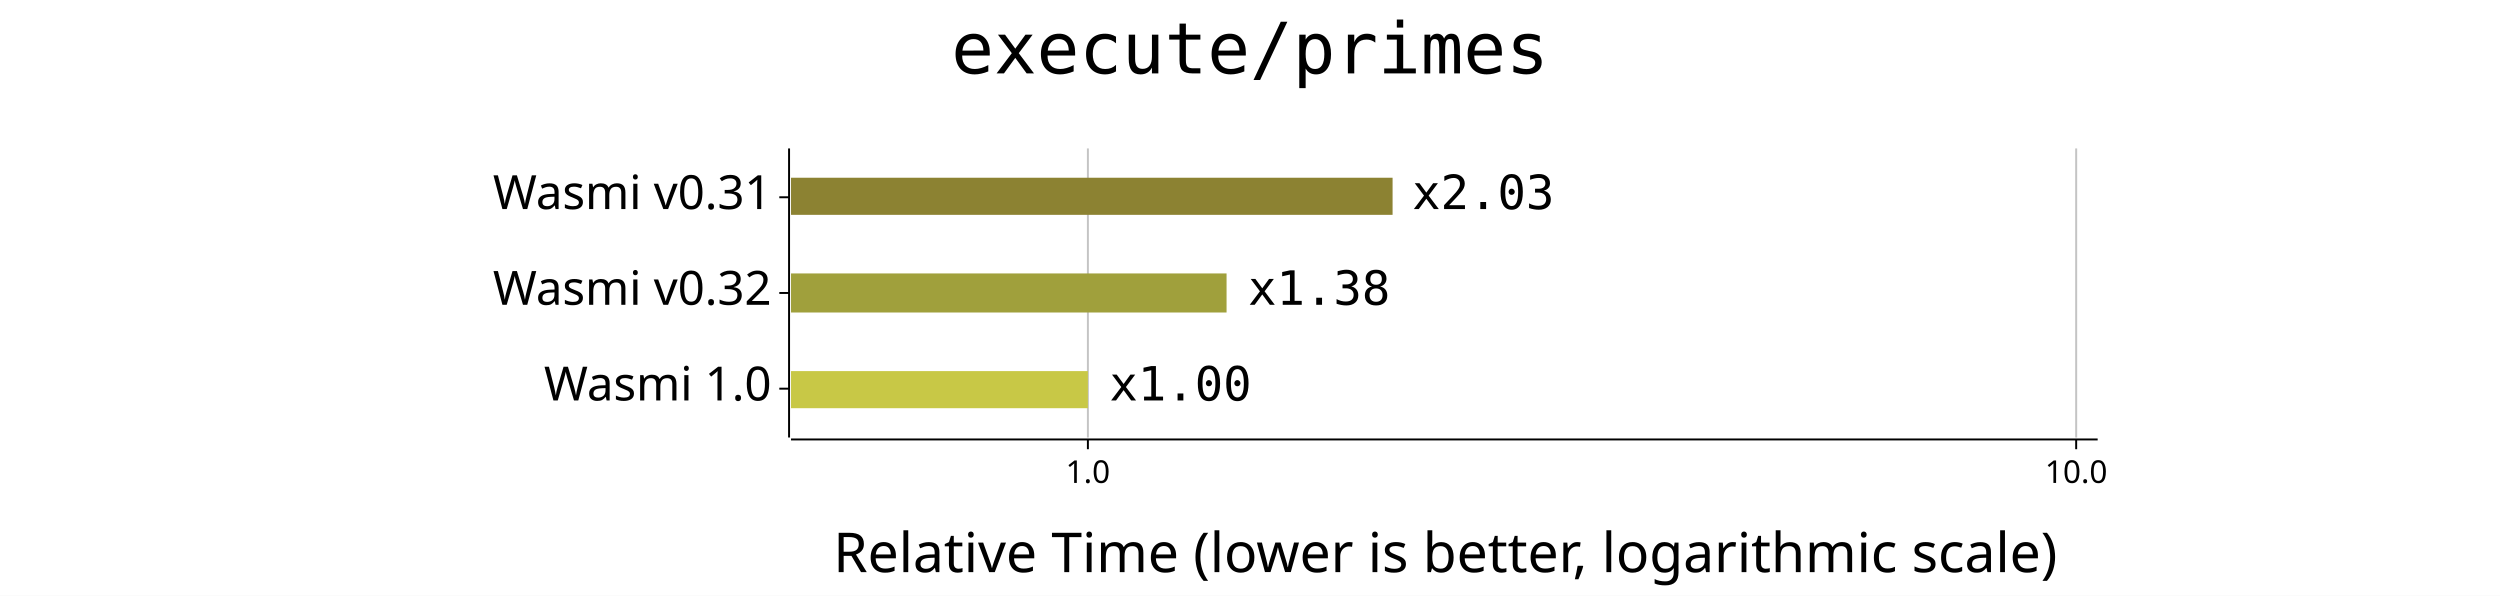
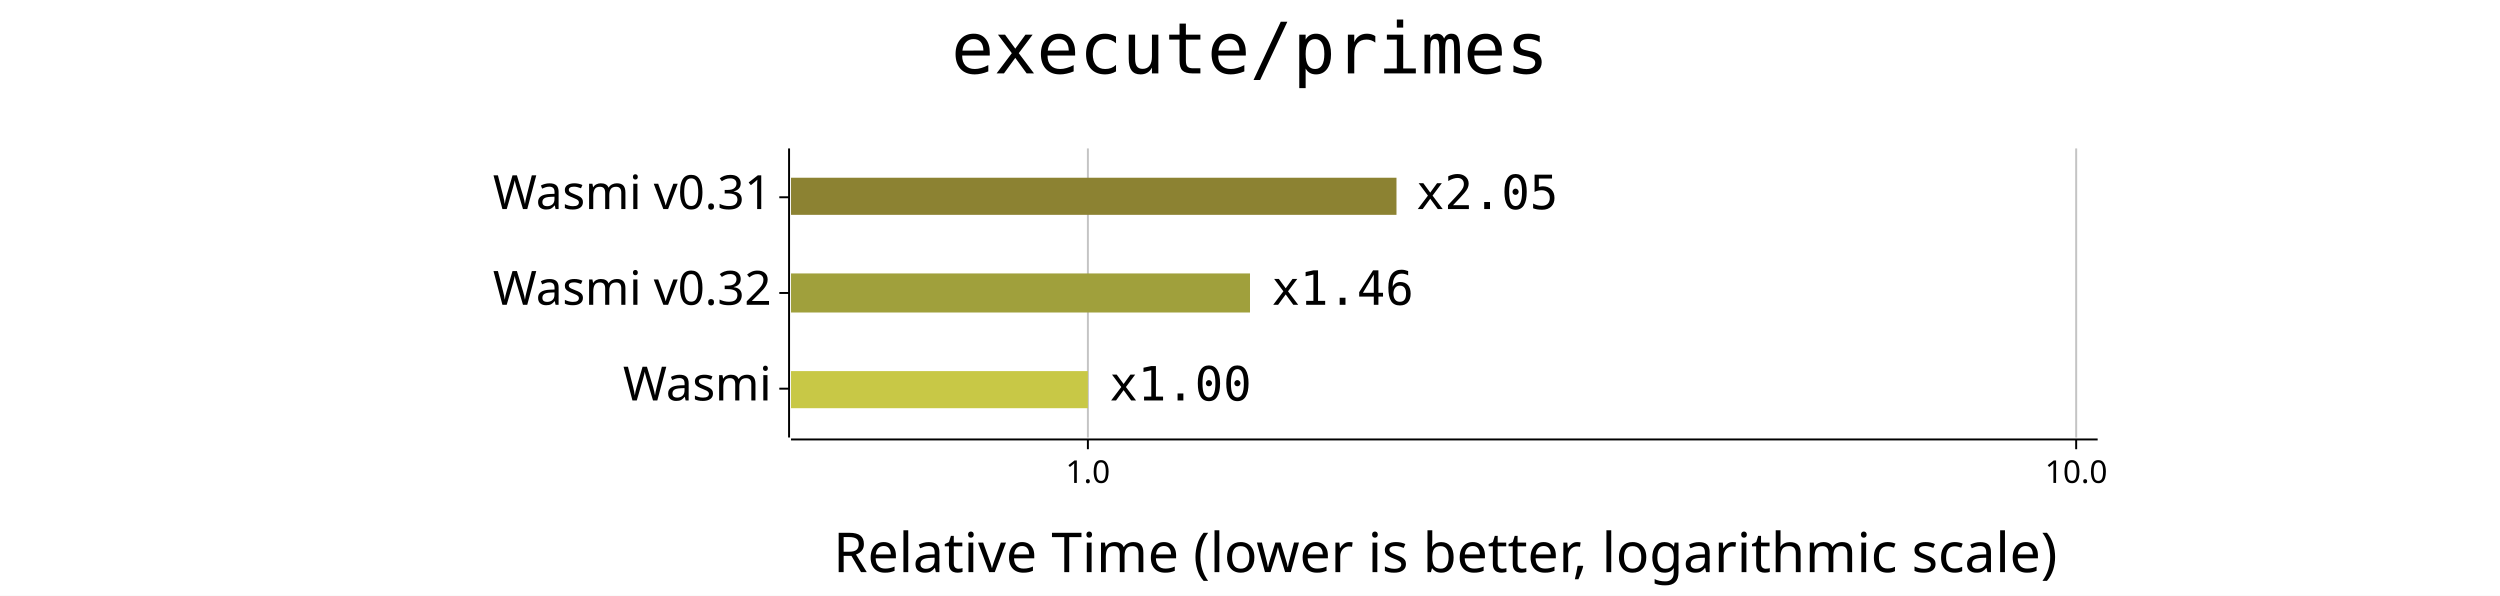
<svg xmlns="http://www.w3.org/2000/svg" width="1280" height="305" viewBox="0 0 1280 305">
  <rect x="0" y="0" width="1280" height="305" opacity="1" fill="#FFFFFF" stroke="none" />
  <text x="640" y="10" dy="0.76em" text-anchor="middle" font-family="monospace" font-size="36.29" opacity="1" fill="#000000">
execute/primes
</text>
  <line opacity="0.1" stroke="#000000" stroke-width="1" x1="557" y1="224" x2="557" y2="76" />
  <line opacity="0.1" stroke="#000000" stroke-width="1" x1="1063" y1="224" x2="1063" y2="76" />
  <text x="5" y="150" dy="0.76em" text-anchor="middle" font-family="sans-serif" font-size="28.226" opacity="1" fill="#000000" transform="rotate(270, 5, 150)">

</text>
  <text x="740" y="300" dy="-0.5ex" text-anchor="middle" font-family="sans-serif" font-size="28.226" opacity="1" fill="#000000">
Relative Time (lower is better, logarithmic scale)
</text>
  <line opacity="0.15" stroke="#000000" stroke-width="1" x1="557" y1="224" x2="557" y2="76" />
  <line opacity="0.15" stroke="#000000" stroke-width="1" x1="1063" y1="224" x2="1063" y2="76" />
  <polyline fill="none" opacity="1" stroke="#000000" stroke-width="1" points="404,76 404,224 " />
  <text x="395" y="199" dy="0.5ex" text-anchor="end" font-family="sans-serif" font-size="24.194" opacity="1" fill="#000000">
- Wasmi 1.0
+ Wasmi
</text>
  <polyline fill="none" opacity="1" stroke="#000000" stroke-width="1" points="399,199 404,199 " />
  <text x="395" y="150" dy="0.5ex" text-anchor="end" font-family="sans-serif" font-size="24.194" opacity="1" fill="#000000">
Wasmi v0.32
</text>
  <polyline fill="none" opacity="1" stroke="#000000" stroke-width="1" points="399,150 404,150 " />
  <text x="395" y="101" dy="0.5ex" text-anchor="end" font-family="sans-serif" font-size="24.194" opacity="1" fill="#000000">
Wasmi v0.31
</text>
  <polyline fill="none" opacity="1" stroke="#000000" stroke-width="1" points="399,101 404,101 " />
  <polyline fill="none" opacity="1" stroke="#000000" stroke-width="1" points="405,225 1074,225 " />
  <text x="557" y="235" dy="0.76em" text-anchor="middle" font-family="sans-serif" font-size="16.129" opacity="1" fill="#000000">
1.0
</text>
  <polyline fill="none" opacity="1" stroke="#000000" stroke-width="1" points="557,225 557,230 " />
  <text x="1063" y="235" dy="0.76em" text-anchor="middle" font-family="sans-serif" font-size="16.129" opacity="1" fill="#000000">
10.0
</text>
  <polyline fill="none" opacity="1" stroke="#000000" stroke-width="1" points="1063,225 1063,230 " />
+   <rect x="405" y="140" width="235" height="20" opacity="1" fill="#A0A03C" stroke="none" />
  <rect x="405" y="190" width="152" height="19" opacity="1" fill="#C8C846" stroke="none" />
-   <rect x="405" y="140" width="223" height="20" opacity="1" fill="#A0A03C" stroke="none" />
-   <rect x="405" y="91" width="308" height="19" opacity="1" fill="#8C8232" stroke="none" />
+   <rect x="405" y="91" width="310" height="19" opacity="1" fill="#8C8232" stroke="none" />
  <text x="568" y="199" dy="0.5ex" text-anchor="start" font-family="monospace" font-size="24.194" opacity="1" fill="#000000">
x1.00
</text>
-   <text x="639" y="150" dy="0.5ex" text-anchor="start" font-family="monospace" font-size="24.194" opacity="1" fill="#000000">
- x1.38
+   <text x="651" y="150" dy="0.5ex" text-anchor="start" font-family="monospace" font-size="24.194" opacity="1" fill="#000000">
+ x1.46
</text>
-   <text x="723" y="101" dy="0.5ex" text-anchor="start" font-family="monospace" font-size="24.194" opacity="1" fill="#000000">
- x2.03
+   <text x="725" y="101" dy="0.5ex" text-anchor="start" font-family="monospace" font-size="24.194" opacity="1" fill="#000000">
+ x2.05
</text>
</svg>
